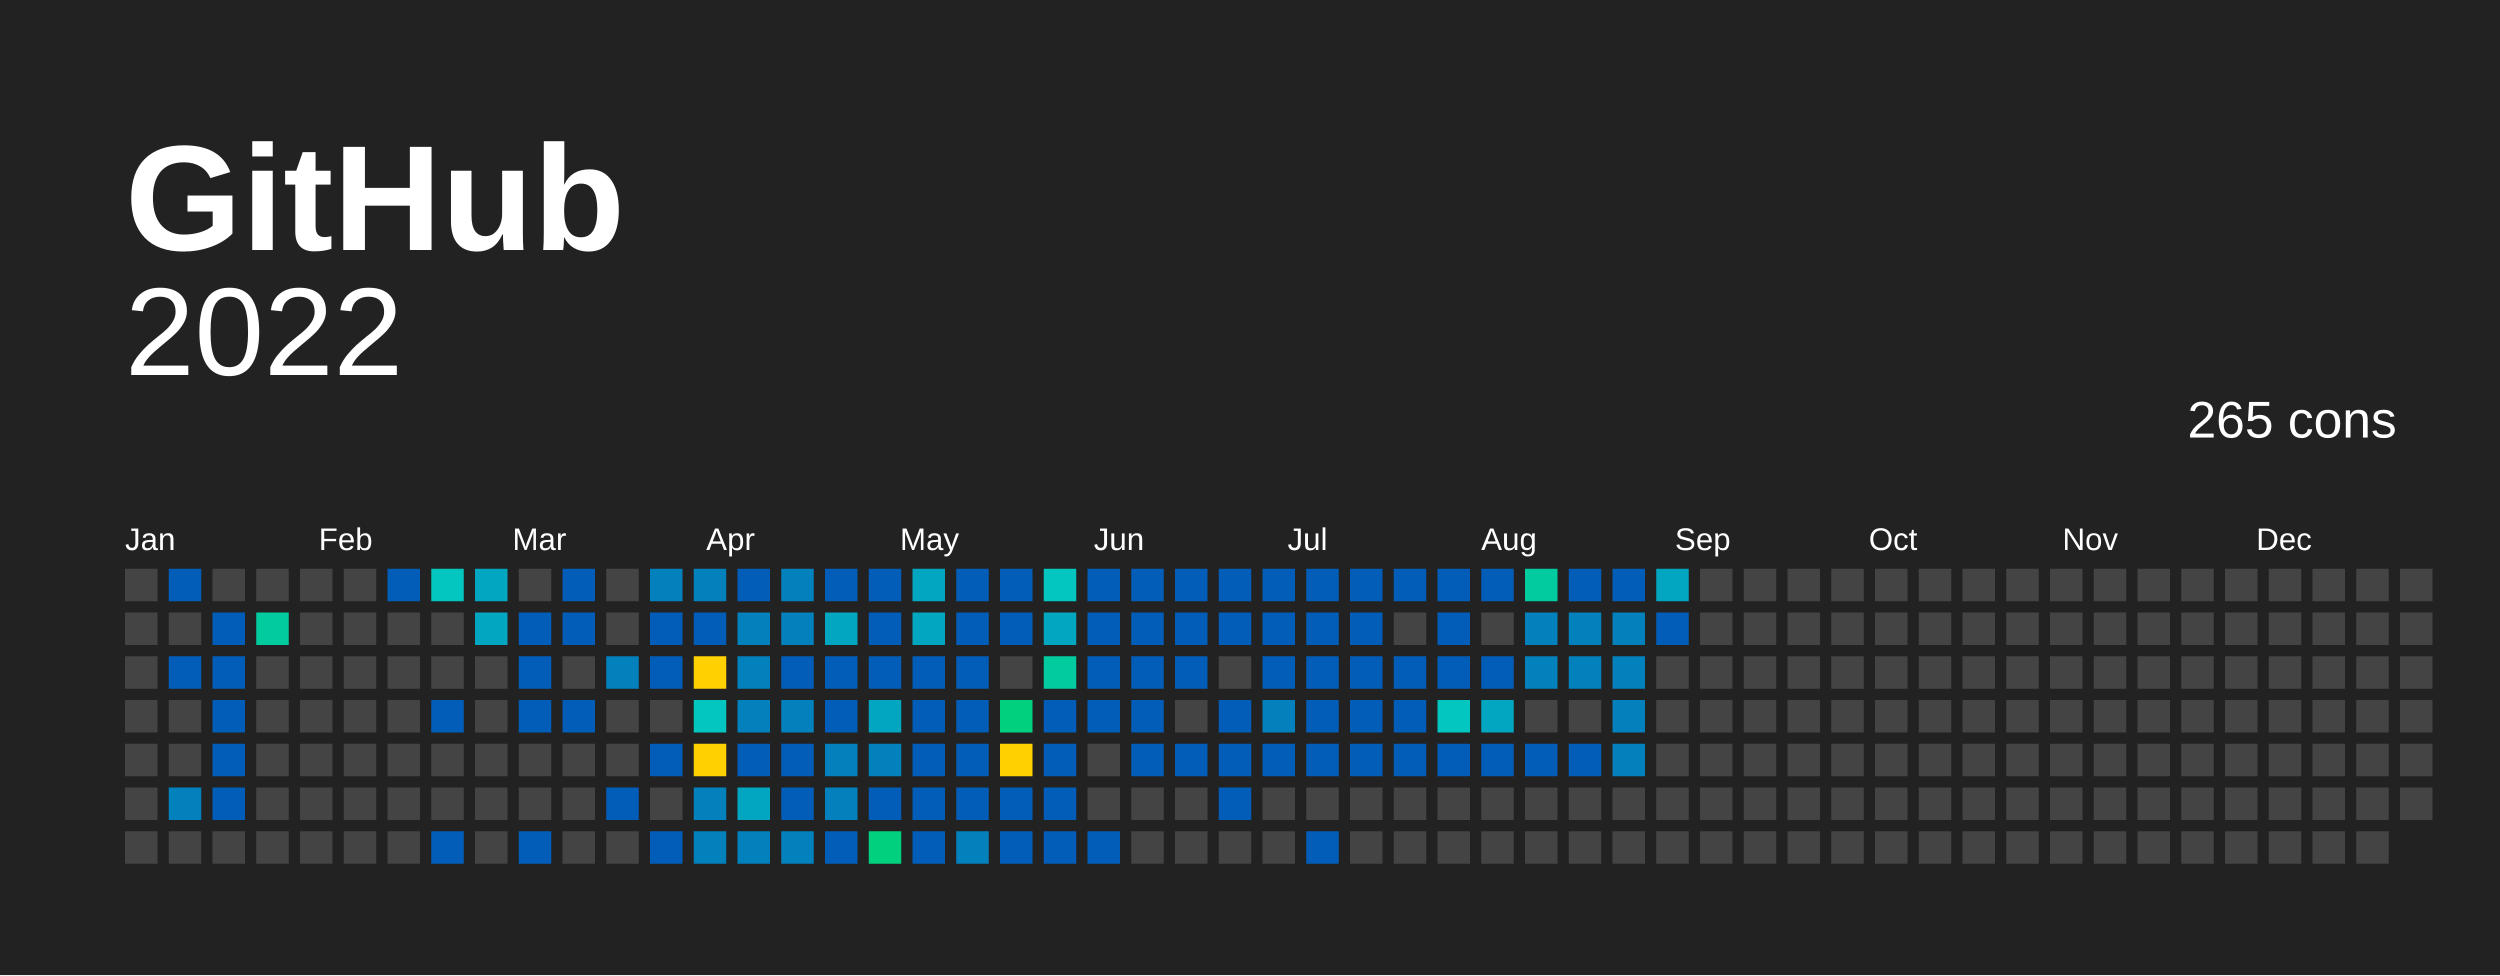
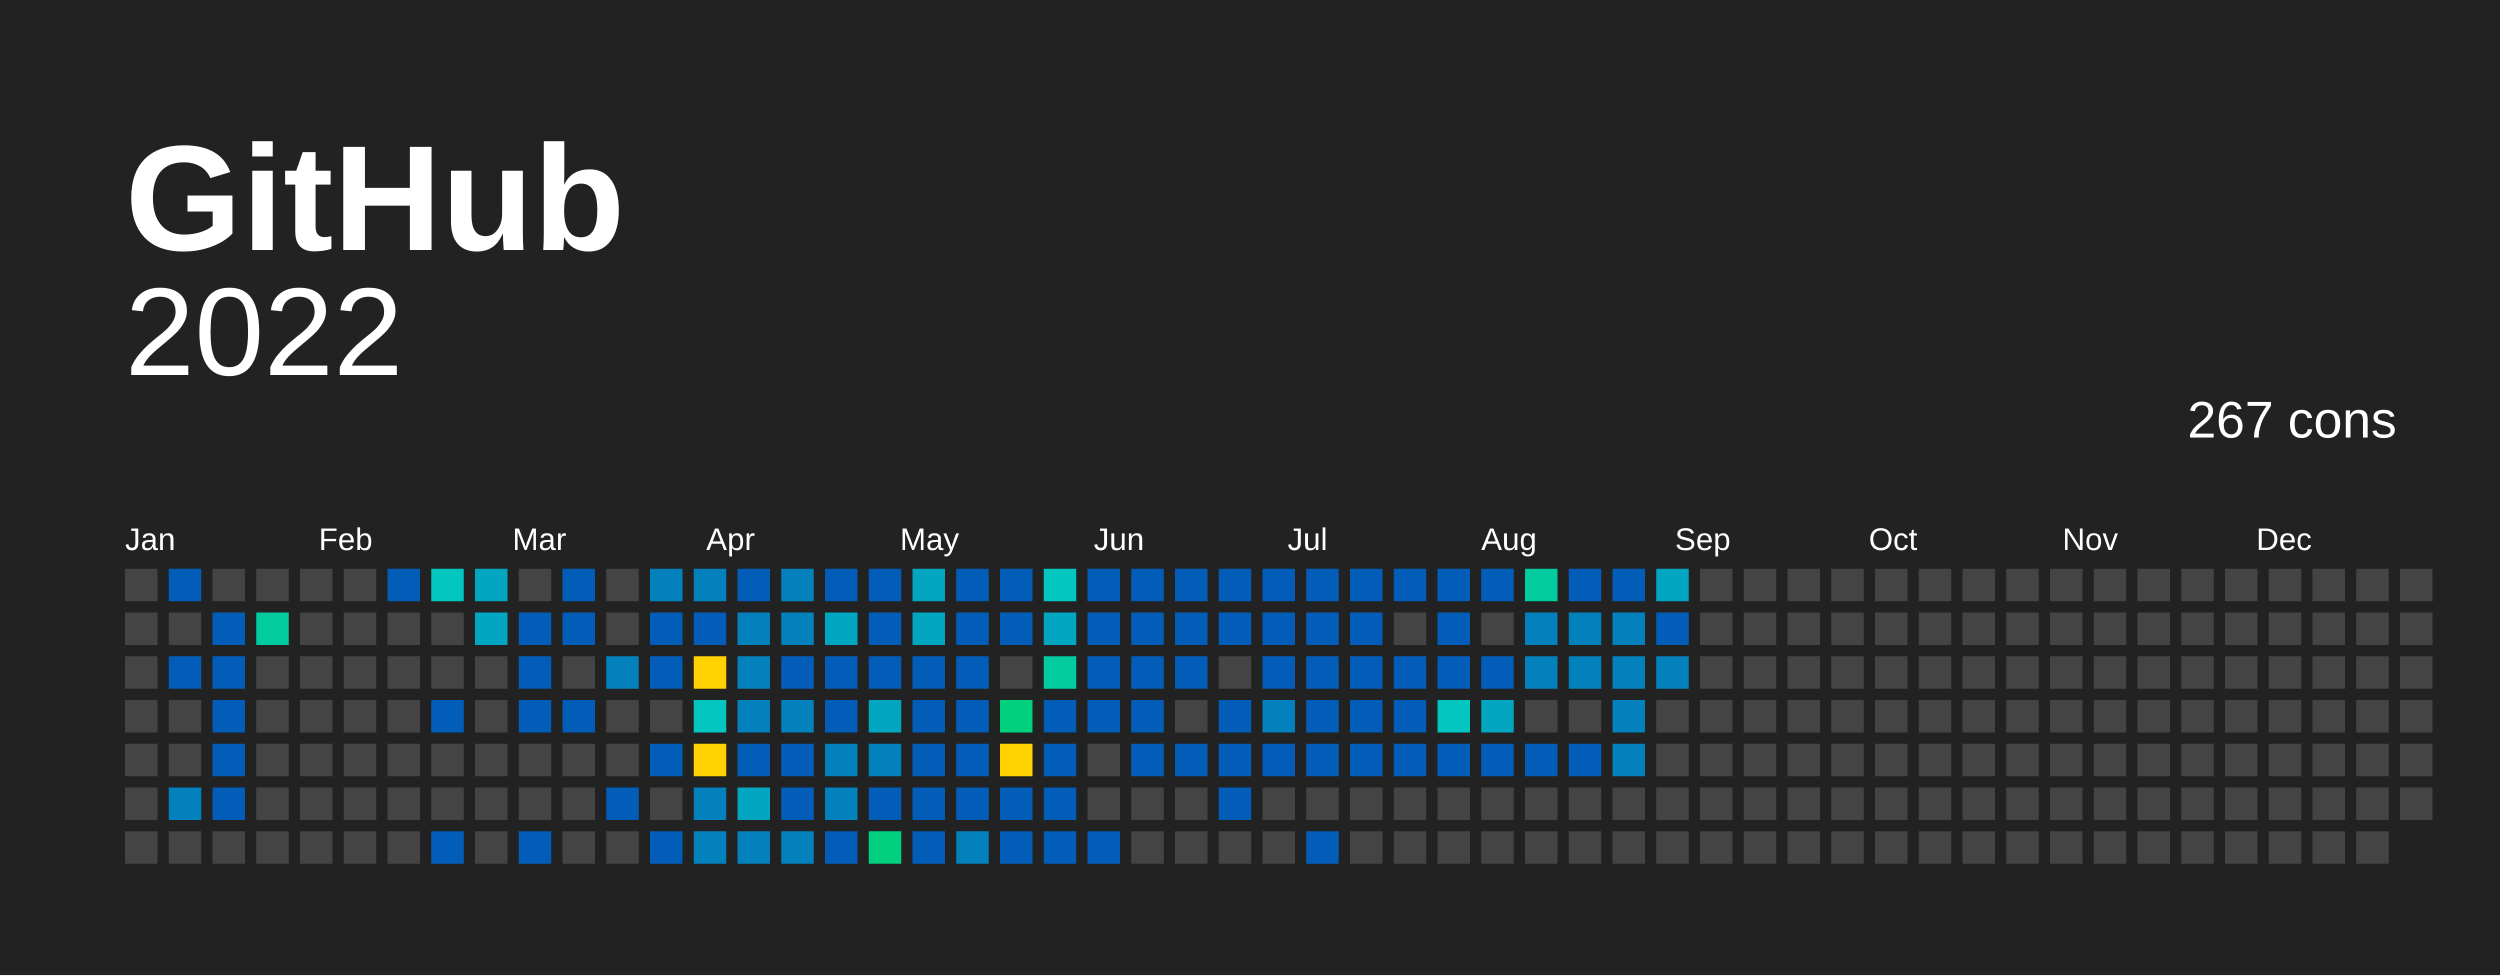
<svg xmlns="http://www.w3.org/2000/svg" baseProfile="full" height="78mm" version="1.1" viewBox="0,0,200,78" width="200mm">
  <defs />
  <rect fill="#222222" height="78" width="200" x="0" y="0" />
  <text fill="#FFFFFF" style="font-size:12px; font-family:Arial; font-weight:bold;" x="10" y="20">  GitHub</text>
  <text alignment-baseline="hanging" fill="#FFFFFF" style="font-size:10.0px; font-family:Arial;" x="10" y="30">2022</text>
-   <text alignment-baseline="hanging" fill="#FFFFFF" style="font-size:4.125px; font-family:Arial;" x="175" y="35">265 cons</text>
+   <text alignment-baseline="hanging" fill="#FFFFFF" style="font-size:4.125px; font-family:Arial;" x="175" y="35">267 cons</text>
  <text fill="#FFFFFF" style="font-size:2.5px; font-family:Arial" x="10.0" y="44">Jan</text>
  <text fill="#FFFFFF" style="font-size:2.5px; font-family:Arial" x="25.5" y="44">Feb</text>
  <text fill="#FFFFFF" style="font-size:2.5px; font-family:Arial" x="41.0" y="44">Mar</text>
  <text fill="#FFFFFF" style="font-size:2.5px; font-family:Arial" x="56.5" y="44">Apr</text>
  <text fill="#FFFFFF" style="font-size:2.5px; font-family:Arial" x="72.0" y="44">May</text>
  <text fill="#FFFFFF" style="font-size:2.5px; font-family:Arial" x="87.5" y="44">Jun</text>
  <text fill="#FFFFFF" style="font-size:2.5px; font-family:Arial" x="103.0" y="44">Jul</text>
  <text fill="#FFFFFF" style="font-size:2.5px; font-family:Arial" x="118.5" y="44">Aug</text>
  <text fill="#FFFFFF" style="font-size:2.5px; font-family:Arial" x="134.0" y="44">Sep</text>
  <text fill="#FFFFFF" style="font-size:2.5px; font-family:Arial" x="149.5" y="44">Oct</text>
  <text fill="#FFFFFF" style="font-size:2.5px; font-family:Arial" x="165.0" y="44">Nov</text>
  <text fill="#FFFFFF" style="font-size:2.5px; font-family:Arial" x="180.5" y="44">Dec</text>
  <rect fill="#444444" height="2.6" width="2.6" x="10.0" y="45.5" />
  <rect fill="#444444" height="2.6" width="2.6" x="10.0" y="49.0" />
  <rect fill="#444444" height="2.6" width="2.6" x="10.0" y="52.5" />
  <rect fill="#444444" height="2.6" width="2.6" x="10.0" y="56.0" />
  <rect fill="#444444" height="2.6" width="2.6" x="10.0" y="59.5" />
  <rect fill="#444444" height="2.6" width="2.6" x="10.0" y="63.0" />
  <rect fill="#444444" height="2.6" width="2.6" x="10.0" y="66.5" />
  <rect fill="#025db8" height="2.6" width="2.6" x="13.5" y="45.5" />
  <rect fill="#444444" height="2.6" width="2.6" x="13.5" y="49.0" />
  <rect fill="#025db8" height="2.6" width="2.6" x="13.5" y="52.5" />
  <rect fill="#444444" height="2.6" width="2.6" x="13.5" y="56.0" />
  <rect fill="#444444" height="2.6" width="2.6" x="13.5" y="59.5" />
  <rect fill="#0281bd" height="2.6" width="2.6" x="13.5" y="63.0" />
  <rect fill="#444444" height="2.6" width="2.6" x="13.5" y="66.5" />
  <rect fill="#444444" height="2.6" width="2.6" x="17.0" y="45.5" />
  <rect fill="#025db8" height="2.6" width="2.6" x="17.0" y="49.0" />
  <rect fill="#025db8" height="2.6" width="2.6" x="17.0" y="52.5" />
  <rect fill="#025db8" height="2.6" width="2.6" x="17.0" y="56.0" />
  <rect fill="#025db8" height="2.6" width="2.6" x="17.0" y="59.5" />
  <rect fill="#025db8" height="2.6" width="2.6" x="17.0" y="63.0" />
  <rect fill="#444444" height="2.6" width="2.6" x="17.0" y="66.5" />
  <rect fill="#444444" height="2.6" width="2.6" x="20.5" y="45.5" />
  <rect fill="#02cba0" height="2.6" width="2.6" x="20.5" y="49.0" />
  <rect fill="#444444" height="2.6" width="2.6" x="20.5" y="52.5" />
  <rect fill="#444444" height="2.6" width="2.6" x="20.5" y="56.0" />
  <rect fill="#444444" height="2.6" width="2.6" x="20.5" y="59.5" />
  <rect fill="#444444" height="2.6" width="2.6" x="20.5" y="63.0" />
  <rect fill="#444444" height="2.6" width="2.6" x="20.5" y="66.5" />
  <rect fill="#444444" height="2.6" width="2.6" x="24.0" y="45.5" />
  <rect fill="#444444" height="2.6" width="2.6" x="24.0" y="49.0" />
  <rect fill="#444444" height="2.6" width="2.6" x="24.0" y="52.5" />
  <rect fill="#444444" height="2.6" width="2.6" x="24.0" y="56.0" />
  <rect fill="#444444" height="2.6" width="2.6" x="24.0" y="59.5" />
  <rect fill="#444444" height="2.6" width="2.6" x="24.0" y="63.0" />
  <rect fill="#444444" height="2.6" width="2.6" x="24.0" y="66.5" />
  <rect fill="#444444" height="2.6" width="2.6" x="27.5" y="45.5" />
  <rect fill="#444444" height="2.6" width="2.6" x="27.5" y="49.0" />
  <rect fill="#444444" height="2.6" width="2.6" x="27.5" y="52.5" />
  <rect fill="#444444" height="2.6" width="2.6" x="27.5" y="56.0" />
  <rect fill="#444444" height="2.6" width="2.6" x="27.5" y="59.5" />
  <rect fill="#444444" height="2.6" width="2.6" x="27.5" y="63.0" />
  <rect fill="#444444" height="2.6" width="2.6" x="27.5" y="66.5" />
  <rect fill="#025db8" height="2.6" width="2.6" x="31.0" y="45.5" />
  <rect fill="#444444" height="2.6" width="2.6" x="31.0" y="49.0" />
  <rect fill="#444444" height="2.6" width="2.6" x="31.0" y="52.5" />
  <rect fill="#444444" height="2.6" width="2.6" x="31.0" y="56.0" />
  <rect fill="#444444" height="2.6" width="2.6" x="31.0" y="59.5" />
  <rect fill="#444444" height="2.6" width="2.6" x="31.0" y="63.0" />
  <rect fill="#444444" height="2.6" width="2.6" x="31.0" y="66.5" />
  <rect fill="#02c6bf" height="2.6" width="2.6" x="34.5" y="45.5" />
  <rect fill="#444444" height="2.6" width="2.6" x="34.5" y="49.0" />
  <rect fill="#444444" height="2.6" width="2.6" x="34.5" y="52.5" />
  <rect fill="#025db8" height="2.6" width="2.6" x="34.5" y="56.0" />
  <rect fill="#444444" height="2.6" width="2.6" x="34.5" y="59.5" />
  <rect fill="#444444" height="2.6" width="2.6" x="34.5" y="63.0" />
  <rect fill="#025db8" height="2.6" width="2.6" x="34.5" y="66.5" />
  <rect fill="#02a6c1" height="2.6" width="2.6" x="38.0" y="45.5" />
  <rect fill="#02a6c1" height="2.6" width="2.6" x="38.0" y="49.0" />
  <rect fill="#444444" height="2.6" width="2.6" x="38.0" y="52.5" />
  <rect fill="#444444" height="2.6" width="2.6" x="38.0" y="56.0" />
  <rect fill="#444444" height="2.6" width="2.6" x="38.0" y="59.5" />
  <rect fill="#444444" height="2.6" width="2.6" x="38.0" y="63.0" />
  <rect fill="#444444" height="2.6" width="2.6" x="38.0" y="66.5" />
  <rect fill="#444444" height="2.6" width="2.6" x="41.5" y="45.5" />
  <rect fill="#025db8" height="2.6" width="2.6" x="41.5" y="49.0" />
  <rect fill="#025db8" height="2.6" width="2.6" x="41.5" y="52.5" />
  <rect fill="#025db8" height="2.6" width="2.6" x="41.5" y="56.0" />
  <rect fill="#444444" height="2.6" width="2.6" x="41.5" y="59.5" />
  <rect fill="#444444" height="2.6" width="2.6" x="41.5" y="63.0" />
  <rect fill="#025db8" height="2.6" width="2.6" x="41.5" y="66.5" />
  <rect fill="#025db8" height="2.6" width="2.6" x="45.0" y="45.5" />
  <rect fill="#025db8" height="2.6" width="2.6" x="45.0" y="49.0" />
  <rect fill="#444444" height="2.6" width="2.6" x="45.0" y="52.5" />
  <rect fill="#025db8" height="2.6" width="2.6" x="45.0" y="56.0" />
  <rect fill="#444444" height="2.6" width="2.6" x="45.0" y="59.5" />
  <rect fill="#444444" height="2.6" width="2.6" x="45.0" y="63.0" />
  <rect fill="#444444" height="2.6" width="2.6" x="45.0" y="66.5" />
  <rect fill="#444444" height="2.6" width="2.6" x="48.5" y="45.5" />
  <rect fill="#444444" height="2.6" width="2.6" x="48.5" y="49.0" />
  <rect fill="#0281bd" height="2.6" width="2.6" x="48.5" y="52.5" />
  <rect fill="#444444" height="2.6" width="2.6" x="48.5" y="56.0" />
  <rect fill="#444444" height="2.6" width="2.6" x="48.5" y="59.5" />
  <rect fill="#025db8" height="2.6" width="2.6" x="48.5" y="63.0" />
  <rect fill="#444444" height="2.6" width="2.6" x="48.5" y="66.5" />
  <rect fill="#0281bd" height="2.6" width="2.6" x="52.0" y="45.5" />
  <rect fill="#025db8" height="2.6" width="2.6" x="52.0" y="49.0" />
  <rect fill="#025db8" height="2.6" width="2.6" x="52.0" y="52.5" />
  <rect fill="#444444" height="2.6" width="2.6" x="52.0" y="56.0" />
  <rect fill="#025db8" height="2.6" width="2.6" x="52.0" y="59.5" />
  <rect fill="#444444" height="2.6" width="2.6" x="52.0" y="63.0" />
  <rect fill="#025db8" height="2.6" width="2.6" x="52.0" y="66.5" />
  <rect fill="#0281bd" height="2.6" width="2.6" x="55.5" y="45.5" />
  <rect fill="#025db8" height="2.6" width="2.6" x="55.5" y="49.0" />
  <rect fill="#ffd100" height="2.6" width="2.6" x="55.5" y="52.5" />
  <rect fill="#02c6bf" height="2.6" width="2.6" x="55.5" y="56.0" />
  <rect fill="#ffd100" height="2.6" width="2.6" x="55.5" y="59.5" />
  <rect fill="#0281bd" height="2.6" width="2.6" x="55.5" y="63.0" />
  <rect fill="#0281bd" height="2.6" width="2.6" x="55.5" y="66.5" />
  <rect fill="#025db8" height="2.6" width="2.6" x="59.0" y="45.5" />
  <rect fill="#0281bd" height="2.6" width="2.6" x="59.0" y="49.0" />
  <rect fill="#0281bd" height="2.6" width="2.6" x="59.0" y="52.5" />
  <rect fill="#0281bd" height="2.6" width="2.6" x="59.0" y="56.0" />
  <rect fill="#025db8" height="2.6" width="2.6" x="59.0" y="59.5" />
  <rect fill="#02a6c1" height="2.6" width="2.6" x="59.0" y="63.0" />
  <rect fill="#0281bd" height="2.6" width="2.6" x="59.0" y="66.5" />
  <rect fill="#0281bd" height="2.6" width="2.6" x="62.5" y="45.5" />
  <rect fill="#0281bd" height="2.6" width="2.6" x="62.5" y="49.0" />
  <rect fill="#025db8" height="2.6" width="2.6" x="62.5" y="52.5" />
  <rect fill="#0281bd" height="2.6" width="2.6" x="62.5" y="56.0" />
  <rect fill="#025db8" height="2.6" width="2.6" x="62.5" y="59.5" />
  <rect fill="#025db8" height="2.6" width="2.6" x="62.5" y="63.0" />
  <rect fill="#0281bd" height="2.6" width="2.6" x="62.5" y="66.5" />
  <rect fill="#025db8" height="2.6" width="2.6" x="66.0" y="45.5" />
  <rect fill="#02a6c1" height="2.6" width="2.6" x="66.0" y="49.0" />
  <rect fill="#025db8" height="2.6" width="2.6" x="66.0" y="52.5" />
  <rect fill="#025db8" height="2.6" width="2.6" x="66.0" y="56.0" />
  <rect fill="#0281bd" height="2.6" width="2.6" x="66.0" y="59.5" />
  <rect fill="#0281bd" height="2.6" width="2.6" x="66.0" y="63.0" />
  <rect fill="#025db8" height="2.6" width="2.6" x="66.0" y="66.5" />
  <rect fill="#025db8" height="2.6" width="2.6" x="69.5" y="45.5" />
  <rect fill="#025db8" height="2.6" width="2.6" x="69.5" y="49.0" />
  <rect fill="#025db8" height="2.6" width="2.6" x="69.5" y="52.5" />
  <rect fill="#02a6c1" height="2.6" width="2.6" x="69.5" y="56.0" />
  <rect fill="#0281bd" height="2.6" width="2.6" x="69.5" y="59.5" />
  <rect fill="#025db8" height="2.6" width="2.6" x="69.5" y="63.0" />
  <rect fill="#01d07e" height="2.6" width="2.6" x="69.5" y="66.5" />
  <rect fill="#02a6c1" height="2.6" width="2.6" x="73.0" y="45.5" />
  <rect fill="#02a6c1" height="2.6" width="2.6" x="73.0" y="49.0" />
  <rect fill="#025db8" height="2.6" width="2.6" x="73.0" y="52.5" />
  <rect fill="#025db8" height="2.6" width="2.6" x="73.0" y="56.0" />
  <rect fill="#025db8" height="2.6" width="2.6" x="73.0" y="59.5" />
  <rect fill="#025db8" height="2.6" width="2.6" x="73.0" y="63.0" />
  <rect fill="#025db8" height="2.6" width="2.6" x="73.0" y="66.5" />
  <rect fill="#025db8" height="2.6" width="2.6" x="76.5" y="45.5" />
  <rect fill="#025db8" height="2.6" width="2.6" x="76.5" y="49.0" />
  <rect fill="#025db8" height="2.6" width="2.6" x="76.5" y="52.5" />
  <rect fill="#025db8" height="2.6" width="2.6" x="76.5" y="56.0" />
  <rect fill="#025db8" height="2.6" width="2.6" x="76.5" y="59.5" />
  <rect fill="#025db8" height="2.6" width="2.6" x="76.5" y="63.0" />
  <rect fill="#0281bd" height="2.6" width="2.6" x="76.5" y="66.5" />
  <rect fill="#025db8" height="2.6" width="2.6" x="80.0" y="45.5" />
  <rect fill="#025db8" height="2.6" width="2.6" x="80.0" y="49.0" />
  <rect fill="#444444" height="2.6" width="2.6" x="80.0" y="52.5" />
  <rect fill="#01d07e" height="2.6" width="2.6" x="80.0" y="56.0" />
  <rect fill="#FFD100" height="2.6" width="2.6" x="80.0" y="59.5" />
  <rect fill="#025db8" height="2.6" width="2.6" x="80.0" y="63.0" />
  <rect fill="#025db8" height="2.6" width="2.6" x="80.0" y="66.5" />
  <rect fill="#02c6bf" height="2.6" width="2.6" x="83.5" y="45.5" />
  <rect fill="#02a6c1" height="2.6" width="2.6" x="83.5" y="49.0" />
  <rect fill="#02cba0" height="2.6" width="2.6" x="83.5" y="52.5" />
  <rect fill="#025db8" height="2.6" width="2.6" x="83.5" y="56.0" />
  <rect fill="#025db8" height="2.6" width="2.6" x="83.5" y="59.5" />
  <rect fill="#025db8" height="2.6" width="2.6" x="83.5" y="63.0" />
  <rect fill="#025db8" height="2.6" width="2.6" x="83.5" y="66.5" />
  <rect fill="#025db8" height="2.6" width="2.6" x="87.0" y="45.5" />
  <rect fill="#025db8" height="2.6" width="2.6" x="87.0" y="49.0" />
  <rect fill="#025db8" height="2.6" width="2.6" x="87.0" y="52.5" />
  <rect fill="#025db8" height="2.6" width="2.6" x="87.0" y="56.0" />
  <rect fill="#444444" height="2.6" width="2.6" x="87.0" y="59.5" />
  <rect fill="#444444" height="2.6" width="2.6" x="87.0" y="63.0" />
  <rect fill="#025db8" height="2.6" width="2.6" x="87.0" y="66.5" />
  <rect fill="#025db8" height="2.6" width="2.6" x="90.5" y="45.5" />
  <rect fill="#025db8" height="2.6" width="2.6" x="90.5" y="49.0" />
  <rect fill="#025db8" height="2.6" width="2.6" x="90.5" y="52.5" />
  <rect fill="#025db8" height="2.6" width="2.6" x="90.5" y="56.0" />
  <rect fill="#025db8" height="2.6" width="2.6" x="90.5" y="59.5" />
  <rect fill="#444444" height="2.6" width="2.6" x="90.5" y="63.0" />
  <rect fill="#444444" height="2.6" width="2.6" x="90.5" y="66.5" />
  <rect fill="#025db8" height="2.6" width="2.6" x="94.0" y="45.5" />
  <rect fill="#025db8" height="2.6" width="2.6" x="94.0" y="49.0" />
  <rect fill="#025db8" height="2.6" width="2.6" x="94.0" y="52.5" />
  <rect fill="#444444" height="2.6" width="2.6" x="94.0" y="56.0" />
  <rect fill="#025db8" height="2.6" width="2.6" x="94.0" y="59.5" />
  <rect fill="#444444" height="2.6" width="2.6" x="94.0" y="63.0" />
  <rect fill="#444444" height="2.6" width="2.6" x="94.0" y="66.5" />
  <rect fill="#025db8" height="2.6" width="2.6" x="97.5" y="45.5" />
  <rect fill="#025db8" height="2.6" width="2.6" x="97.5" y="49.0" />
  <rect fill="#444444" height="2.6" width="2.6" x="97.5" y="52.5" />
  <rect fill="#025db8" height="2.6" width="2.6" x="97.5" y="56.0" />
  <rect fill="#025db8" height="2.6" width="2.6" x="97.5" y="59.5" />
  <rect fill="#025db8" height="2.6" width="2.6" x="97.5" y="63.0" />
  <rect fill="#444444" height="2.6" width="2.6" x="97.5" y="66.5" />
  <rect fill="#025db8" height="2.6" width="2.6" x="101.0" y="45.5" />
  <rect fill="#025db8" height="2.6" width="2.6" x="101.0" y="49.0" />
  <rect fill="#025db8" height="2.6" width="2.6" x="101.0" y="52.5" />
  <rect fill="#0281bd" height="2.6" width="2.6" x="101.0" y="56.0" />
  <rect fill="#025db8" height="2.6" width="2.6" x="101.0" y="59.5" />
  <rect fill="#444444" height="2.6" width="2.6" x="101.0" y="63.0" />
  <rect fill="#444444" height="2.6" width="2.6" x="101.0" y="66.5" />
  <rect fill="#025db8" height="2.6" width="2.6" x="104.5" y="45.5" />
  <rect fill="#025db8" height="2.6" width="2.6" x="104.5" y="49.0" />
  <rect fill="#025db8" height="2.6" width="2.6" x="104.5" y="52.5" />
  <rect fill="#025db8" height="2.6" width="2.6" x="104.5" y="56.0" />
  <rect fill="#025db8" height="2.6" width="2.6" x="104.5" y="59.5" />
  <rect fill="#444444" height="2.6" width="2.6" x="104.5" y="63.0" />
  <rect fill="#025db8" height="2.6" width="2.6" x="104.5" y="66.5" />
  <rect fill="#025db8" height="2.6" width="2.6" x="108.0" y="45.5" />
  <rect fill="#025db8" height="2.6" width="2.6" x="108.0" y="49.0" />
  <rect fill="#025db8" height="2.6" width="2.6" x="108.0" y="52.5" />
  <rect fill="#025db8" height="2.6" width="2.6" x="108.0" y="56.0" />
  <rect fill="#025db8" height="2.6" width="2.6" x="108.0" y="59.5" />
  <rect fill="#444444" height="2.6" width="2.6" x="108.0" y="63.0" />
  <rect fill="#444444" height="2.6" width="2.6" x="108.0" y="66.5" />
  <rect fill="#025db8" height="2.6" width="2.6" x="111.5" y="45.5" />
  <rect fill="#444444" height="2.6" width="2.6" x="111.5" y="49.0" />
  <rect fill="#025db8" height="2.6" width="2.6" x="111.5" y="52.5" />
  <rect fill="#025db8" height="2.6" width="2.6" x="111.5" y="56.0" />
  <rect fill="#025db8" height="2.6" width="2.6" x="111.5" y="59.5" />
  <rect fill="#444444" height="2.6" width="2.6" x="111.5" y="63.0" />
  <rect fill="#444444" height="2.6" width="2.6" x="111.5" y="66.5" />
  <rect fill="#025db8" height="2.6" width="2.6" x="115.0" y="45.5" />
  <rect fill="#025db8" height="2.6" width="2.6" x="115.0" y="49.0" />
  <rect fill="#025db8" height="2.6" width="2.6" x="115.0" y="52.5" />
  <rect fill="#02c6bf" height="2.6" width="2.6" x="115.0" y="56.0" />
  <rect fill="#025db8" height="2.6" width="2.6" x="115.0" y="59.5" />
  <rect fill="#444444" height="2.6" width="2.6" x="115.0" y="63.0" />
  <rect fill="#444444" height="2.6" width="2.6" x="115.0" y="66.5" />
  <rect fill="#025db8" height="2.6" width="2.6" x="118.5" y="45.5" />
  <rect fill="#444444" height="2.6" width="2.6" x="118.5" y="49.0" />
  <rect fill="#025db8" height="2.6" width="2.6" x="118.5" y="52.5" />
  <rect fill="#02a6c1" height="2.6" width="2.6" x="118.5" y="56.0" />
  <rect fill="#025db8" height="2.6" width="2.6" x="118.5" y="59.5" />
  <rect fill="#444444" height="2.6" width="2.6" x="118.5" y="63.0" />
  <rect fill="#444444" height="2.6" width="2.6" x="118.5" y="66.5" />
  <rect fill="#02cba0" height="2.6" width="2.6" x="122.0" y="45.5" />
  <rect fill="#0281bd" height="2.6" width="2.6" x="122.0" y="49.0" />
  <rect fill="#0281bd" height="2.6" width="2.6" x="122.0" y="52.5" />
  <rect fill="#444444" height="2.6" width="2.6" x="122.0" y="56.0" />
  <rect fill="#025db8" height="2.6" width="2.6" x="122.0" y="59.5" />
  <rect fill="#444444" height="2.6" width="2.6" x="122.0" y="63.0" />
  <rect fill="#444444" height="2.6" width="2.6" x="122.0" y="66.5" />
  <rect fill="#025db8" height="2.6" width="2.6" x="125.5" y="45.5" />
  <rect fill="#0281bd" height="2.6" width="2.6" x="125.5" y="49.0" />
  <rect fill="#0281bd" height="2.6" width="2.6" x="125.5" y="52.5" />
  <rect fill="#444444" height="2.6" width="2.6" x="125.5" y="56.0" />
  <rect fill="#025db8" height="2.6" width="2.6" x="125.5" y="59.5" />
  <rect fill="#444444" height="2.6" width="2.6" x="125.5" y="63.0" />
  <rect fill="#444444" height="2.6" width="2.6" x="125.5" y="66.5" />
  <rect fill="#025db8" height="2.6" width="2.6" x="129.0" y="45.5" />
  <rect fill="#0281bd" height="2.6" width="2.6" x="129.0" y="49.0" />
  <rect fill="#0281bd" height="2.6" width="2.6" x="129.0" y="52.5" />
  <rect fill="#0281bd" height="2.6" width="2.6" x="129.0" y="56.0" />
  <rect fill="#0281bd" height="2.6" width="2.6" x="129.0" y="59.5" />
  <rect fill="#444444" height="2.6" width="2.6" x="129.0" y="63.0" />
  <rect fill="#444444" height="2.6" width="2.6" x="129.0" y="66.5" />
  <rect fill="#02a6c1" height="2.6" width="2.6" x="132.5" y="45.5" />
  <rect fill="#025db8" height="2.6" width="2.6" x="132.5" y="49.0" />
-   <rect fill="#444444" height="2.6" width="2.6" x="132.5" y="52.5" />
+   <rect fill="#0281bd" height="2.6" width="2.6" x="132.5" y="52.5" />
  <rect fill="#444444" height="2.6" width="2.6" x="132.5" y="56.0" />
  <rect fill="#444444" height="2.6" width="2.6" x="132.5" y="59.5" />
  <rect fill="#444444" height="2.6" width="2.6" x="132.5" y="63.0" />
  <rect fill="#444444" height="2.6" width="2.6" x="132.5" y="66.5" />
  <rect fill="#444444" height="2.6" width="2.6" x="136.0" y="45.5" />
  <rect fill="#444444" height="2.6" width="2.6" x="136.0" y="49.0" />
  <rect fill="#444444" height="2.6" width="2.6" x="136.0" y="52.5" />
  <rect fill="#444444" height="2.6" width="2.6" x="136.0" y="56.0" />
  <rect fill="#444444" height="2.6" width="2.6" x="136.0" y="59.5" />
  <rect fill="#444444" height="2.6" width="2.6" x="136.0" y="63.0" />
  <rect fill="#444444" height="2.6" width="2.6" x="136.0" y="66.5" />
  <rect fill="#444444" height="2.6" width="2.6" x="139.5" y="45.5" />
  <rect fill="#444444" height="2.6" width="2.6" x="139.5" y="49.0" />
  <rect fill="#444444" height="2.6" width="2.6" x="139.5" y="52.5" />
  <rect fill="#444444" height="2.6" width="2.6" x="139.5" y="56.0" />
  <rect fill="#444444" height="2.6" width="2.6" x="139.5" y="59.5" />
  <rect fill="#444444" height="2.6" width="2.6" x="139.5" y="63.0" />
  <rect fill="#444444" height="2.6" width="2.6" x="139.5" y="66.5" />
  <rect fill="#444444" height="2.6" width="2.6" x="143.0" y="45.5" />
  <rect fill="#444444" height="2.6" width="2.6" x="143.0" y="49.0" />
  <rect fill="#444444" height="2.6" width="2.6" x="143.0" y="52.5" />
  <rect fill="#444444" height="2.6" width="2.6" x="143.0" y="56.0" />
  <rect fill="#444444" height="2.6" width="2.6" x="143.0" y="59.5" />
  <rect fill="#444444" height="2.6" width="2.6" x="143.0" y="63.0" />
  <rect fill="#444444" height="2.6" width="2.6" x="143.0" y="66.5" />
  <rect fill="#444444" height="2.6" width="2.6" x="146.5" y="45.5" />
  <rect fill="#444444" height="2.6" width="2.6" x="146.5" y="49.0" />
  <rect fill="#444444" height="2.6" width="2.6" x="146.5" y="52.5" />
  <rect fill="#444444" height="2.6" width="2.6" x="146.5" y="56.0" />
  <rect fill="#444444" height="2.6" width="2.6" x="146.5" y="59.5" />
  <rect fill="#444444" height="2.6" width="2.6" x="146.5" y="63.0" />
  <rect fill="#444444" height="2.6" width="2.6" x="146.5" y="66.5" />
  <rect fill="#444444" height="2.6" width="2.6" x="150.0" y="45.5" />
  <rect fill="#444444" height="2.6" width="2.6" x="150.0" y="49.0" />
  <rect fill="#444444" height="2.6" width="2.6" x="150.0" y="52.5" />
  <rect fill="#444444" height="2.6" width="2.6" x="150.0" y="56.0" />
  <rect fill="#444444" height="2.6" width="2.6" x="150.0" y="59.5" />
  <rect fill="#444444" height="2.6" width="2.6" x="150.0" y="63.0" />
  <rect fill="#444444" height="2.6" width="2.6" x="150.0" y="66.5" />
  <rect fill="#444444" height="2.6" width="2.6" x="153.5" y="45.5" />
  <rect fill="#444444" height="2.6" width="2.6" x="153.5" y="49.0" />
  <rect fill="#444444" height="2.6" width="2.6" x="153.5" y="52.5" />
  <rect fill="#444444" height="2.6" width="2.6" x="153.5" y="56.0" />
  <rect fill="#444444" height="2.6" width="2.6" x="153.5" y="59.5" />
  <rect fill="#444444" height="2.6" width="2.6" x="153.5" y="63.0" />
  <rect fill="#444444" height="2.6" width="2.6" x="153.5" y="66.5" />
  <rect fill="#444444" height="2.6" width="2.6" x="157.0" y="45.5" />
  <rect fill="#444444" height="2.6" width="2.6" x="157.0" y="49.0" />
  <rect fill="#444444" height="2.6" width="2.6" x="157.0" y="52.5" />
  <rect fill="#444444" height="2.6" width="2.6" x="157.0" y="56.0" />
  <rect fill="#444444" height="2.6" width="2.6" x="157.0" y="59.5" />
  <rect fill="#444444" height="2.6" width="2.6" x="157.0" y="63.0" />
  <rect fill="#444444" height="2.6" width="2.6" x="157.0" y="66.5" />
  <rect fill="#444444" height="2.6" width="2.6" x="160.5" y="45.5" />
  <rect fill="#444444" height="2.6" width="2.6" x="160.5" y="49.0" />
  <rect fill="#444444" height="2.6" width="2.6" x="160.5" y="52.5" />
  <rect fill="#444444" height="2.6" width="2.6" x="160.5" y="56.0" />
  <rect fill="#444444" height="2.6" width="2.6" x="160.5" y="59.5" />
  <rect fill="#444444" height="2.6" width="2.6" x="160.5" y="63.0" />
  <rect fill="#444444" height="2.6" width="2.6" x="160.5" y="66.5" />
  <rect fill="#444444" height="2.6" width="2.6" x="164.0" y="45.5" />
  <rect fill="#444444" height="2.6" width="2.6" x="164.0" y="49.0" />
  <rect fill="#444444" height="2.6" width="2.6" x="164.0" y="52.5" />
  <rect fill="#444444" height="2.6" width="2.6" x="164.0" y="56.0" />
  <rect fill="#444444" height="2.6" width="2.6" x="164.0" y="59.5" />
  <rect fill="#444444" height="2.6" width="2.6" x="164.0" y="63.0" />
  <rect fill="#444444" height="2.6" width="2.6" x="164.0" y="66.5" />
  <rect fill="#444444" height="2.6" width="2.6" x="167.5" y="45.5" />
  <rect fill="#444444" height="2.6" width="2.6" x="167.5" y="49.0" />
  <rect fill="#444444" height="2.6" width="2.6" x="167.5" y="52.5" />
  <rect fill="#444444" height="2.6" width="2.6" x="167.5" y="56.0" />
  <rect fill="#444444" height="2.6" width="2.6" x="167.5" y="59.5" />
  <rect fill="#444444" height="2.6" width="2.6" x="167.5" y="63.0" />
  <rect fill="#444444" height="2.6" width="2.6" x="167.5" y="66.5" />
  <rect fill="#444444" height="2.6" width="2.6" x="171.0" y="45.5" />
  <rect fill="#444444" height="2.6" width="2.6" x="171.0" y="49.0" />
  <rect fill="#444444" height="2.6" width="2.6" x="171.0" y="52.5" />
  <rect fill="#444444" height="2.6" width="2.6" x="171.0" y="56.0" />
  <rect fill="#444444" height="2.6" width="2.6" x="171.0" y="59.5" />
  <rect fill="#444444" height="2.6" width="2.6" x="171.0" y="63.0" />
  <rect fill="#444444" height="2.6" width="2.6" x="171.0" y="66.5" />
  <rect fill="#444444" height="2.6" width="2.6" x="174.5" y="45.5" />
  <rect fill="#444444" height="2.6" width="2.6" x="174.5" y="49.0" />
  <rect fill="#444444" height="2.6" width="2.6" x="174.5" y="52.5" />
  <rect fill="#444444" height="2.6" width="2.6" x="174.5" y="56.0" />
  <rect fill="#444444" height="2.6" width="2.6" x="174.5" y="59.5" />
  <rect fill="#444444" height="2.6" width="2.6" x="174.5" y="63.0" />
  <rect fill="#444444" height="2.6" width="2.6" x="174.5" y="66.5" />
  <rect fill="#444444" height="2.6" width="2.6" x="178.0" y="45.5" />
  <rect fill="#444444" height="2.6" width="2.6" x="178.0" y="49.0" />
  <rect fill="#444444" height="2.6" width="2.6" x="178.0" y="52.5" />
  <rect fill="#444444" height="2.6" width="2.6" x="178.0" y="56.0" />
  <rect fill="#444444" height="2.6" width="2.6" x="178.0" y="59.5" />
  <rect fill="#444444" height="2.6" width="2.6" x="178.0" y="63.0" />
  <rect fill="#444444" height="2.6" width="2.6" x="178.0" y="66.5" />
  <rect fill="#444444" height="2.6" width="2.6" x="181.5" y="45.5" />
  <rect fill="#444444" height="2.6" width="2.6" x="181.5" y="49.0" />
  <rect fill="#444444" height="2.6" width="2.6" x="181.5" y="52.5" />
  <rect fill="#444444" height="2.6" width="2.6" x="181.5" y="56.0" />
  <rect fill="#444444" height="2.6" width="2.6" x="181.5" y="59.5" />
  <rect fill="#444444" height="2.6" width="2.6" x="181.5" y="63.0" />
  <rect fill="#444444" height="2.6" width="2.6" x="181.5" y="66.5" />
  <rect fill="#444444" height="2.6" width="2.6" x="185.0" y="45.5" />
  <rect fill="#444444" height="2.6" width="2.6" x="185.0" y="49.0" />
  <rect fill="#444444" height="2.6" width="2.6" x="185.0" y="52.5" />
  <rect fill="#444444" height="2.6" width="2.6" x="185.0" y="56.0" />
  <rect fill="#444444" height="2.6" width="2.6" x="185.0" y="59.5" />
  <rect fill="#444444" height="2.6" width="2.6" x="185.0" y="63.0" />
  <rect fill="#444444" height="2.6" width="2.6" x="185.0" y="66.5" />
  <rect fill="#444444" height="2.6" width="2.6" x="188.5" y="45.5" />
  <rect fill="#444444" height="2.6" width="2.6" x="188.5" y="49.0" />
  <rect fill="#444444" height="2.6" width="2.6" x="188.5" y="52.5" />
  <rect fill="#444444" height="2.6" width="2.6" x="188.5" y="56.0" />
  <rect fill="#444444" height="2.6" width="2.6" x="188.5" y="59.5" />
  <rect fill="#444444" height="2.6" width="2.6" x="188.5" y="63.0" />
  <rect fill="#444444" height="2.6" width="2.6" x="188.5" y="66.5" />
  <rect fill="#444444" height="2.6" width="2.6" x="192.0" y="45.5" />
  <rect fill="#444444" height="2.6" width="2.6" x="192.0" y="49.0" />
  <rect fill="#444444" height="2.6" width="2.6" x="192.0" y="52.5" />
  <rect fill="#444444" height="2.6" width="2.6" x="192.0" y="56.0" />
  <rect fill="#444444" height="2.6" width="2.6" x="192.0" y="59.5" />
  <rect fill="#444444" height="2.6" width="2.6" x="192.0" y="63.0" />
</svg>
